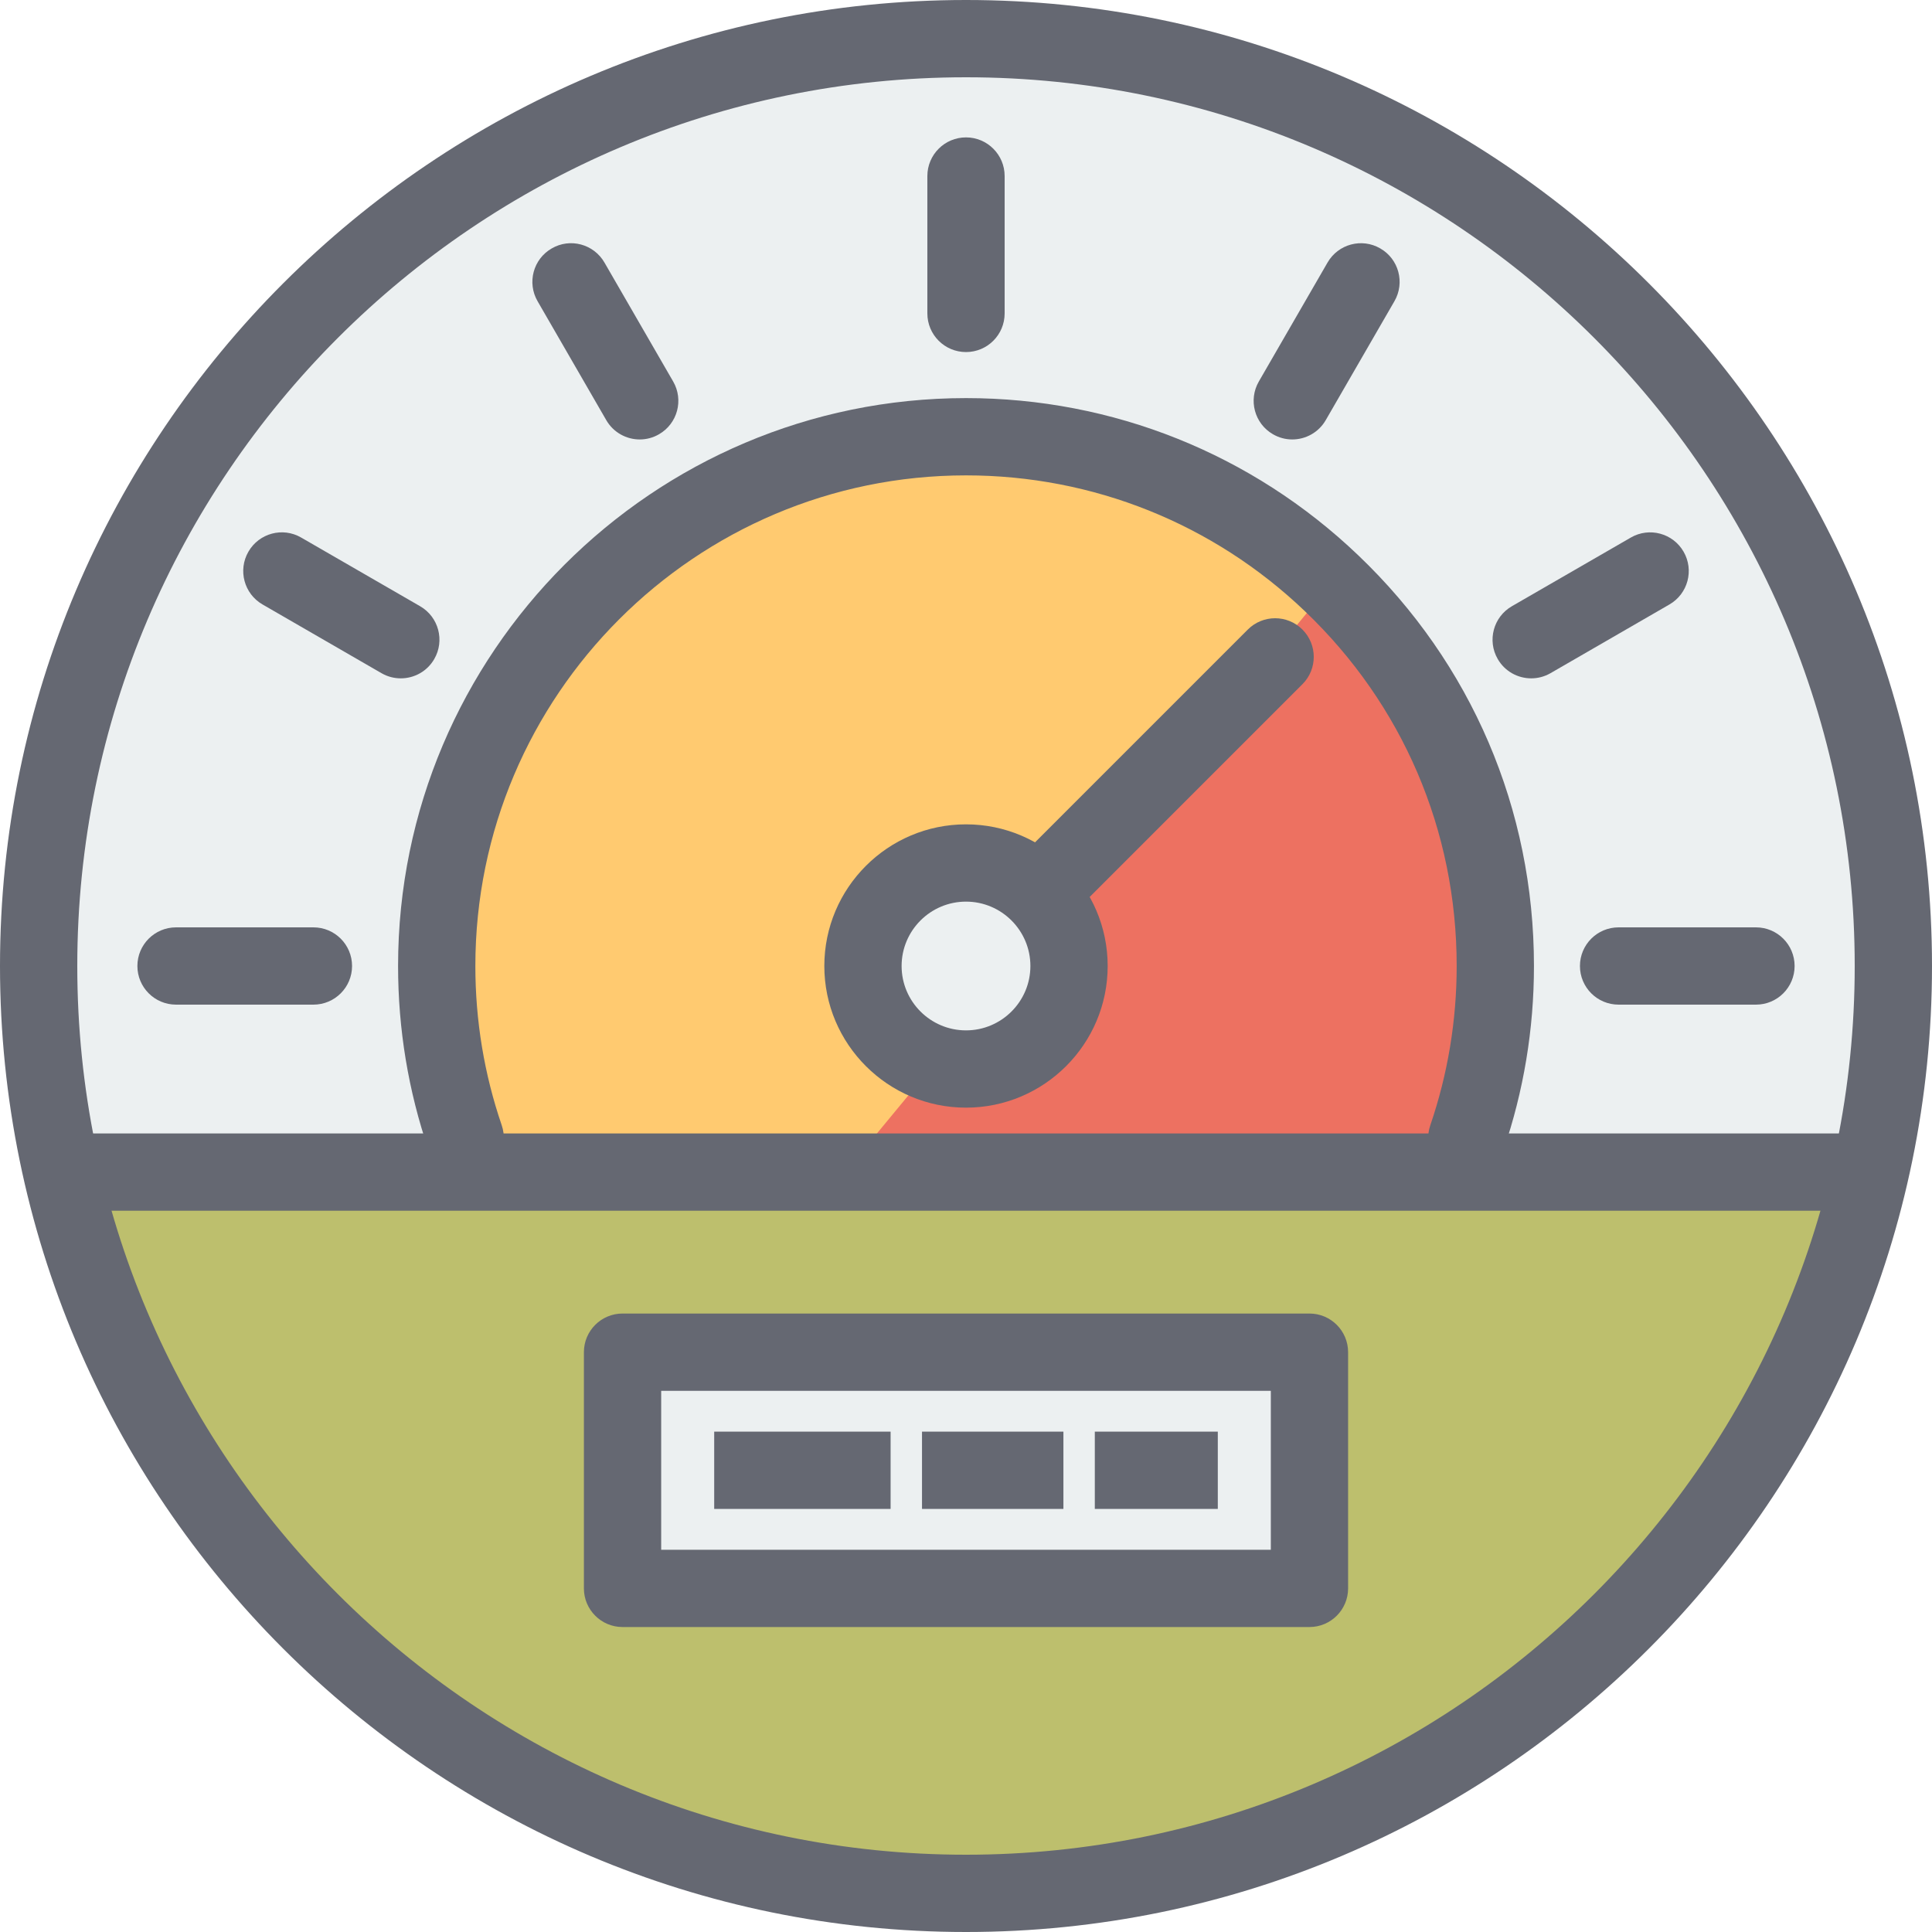
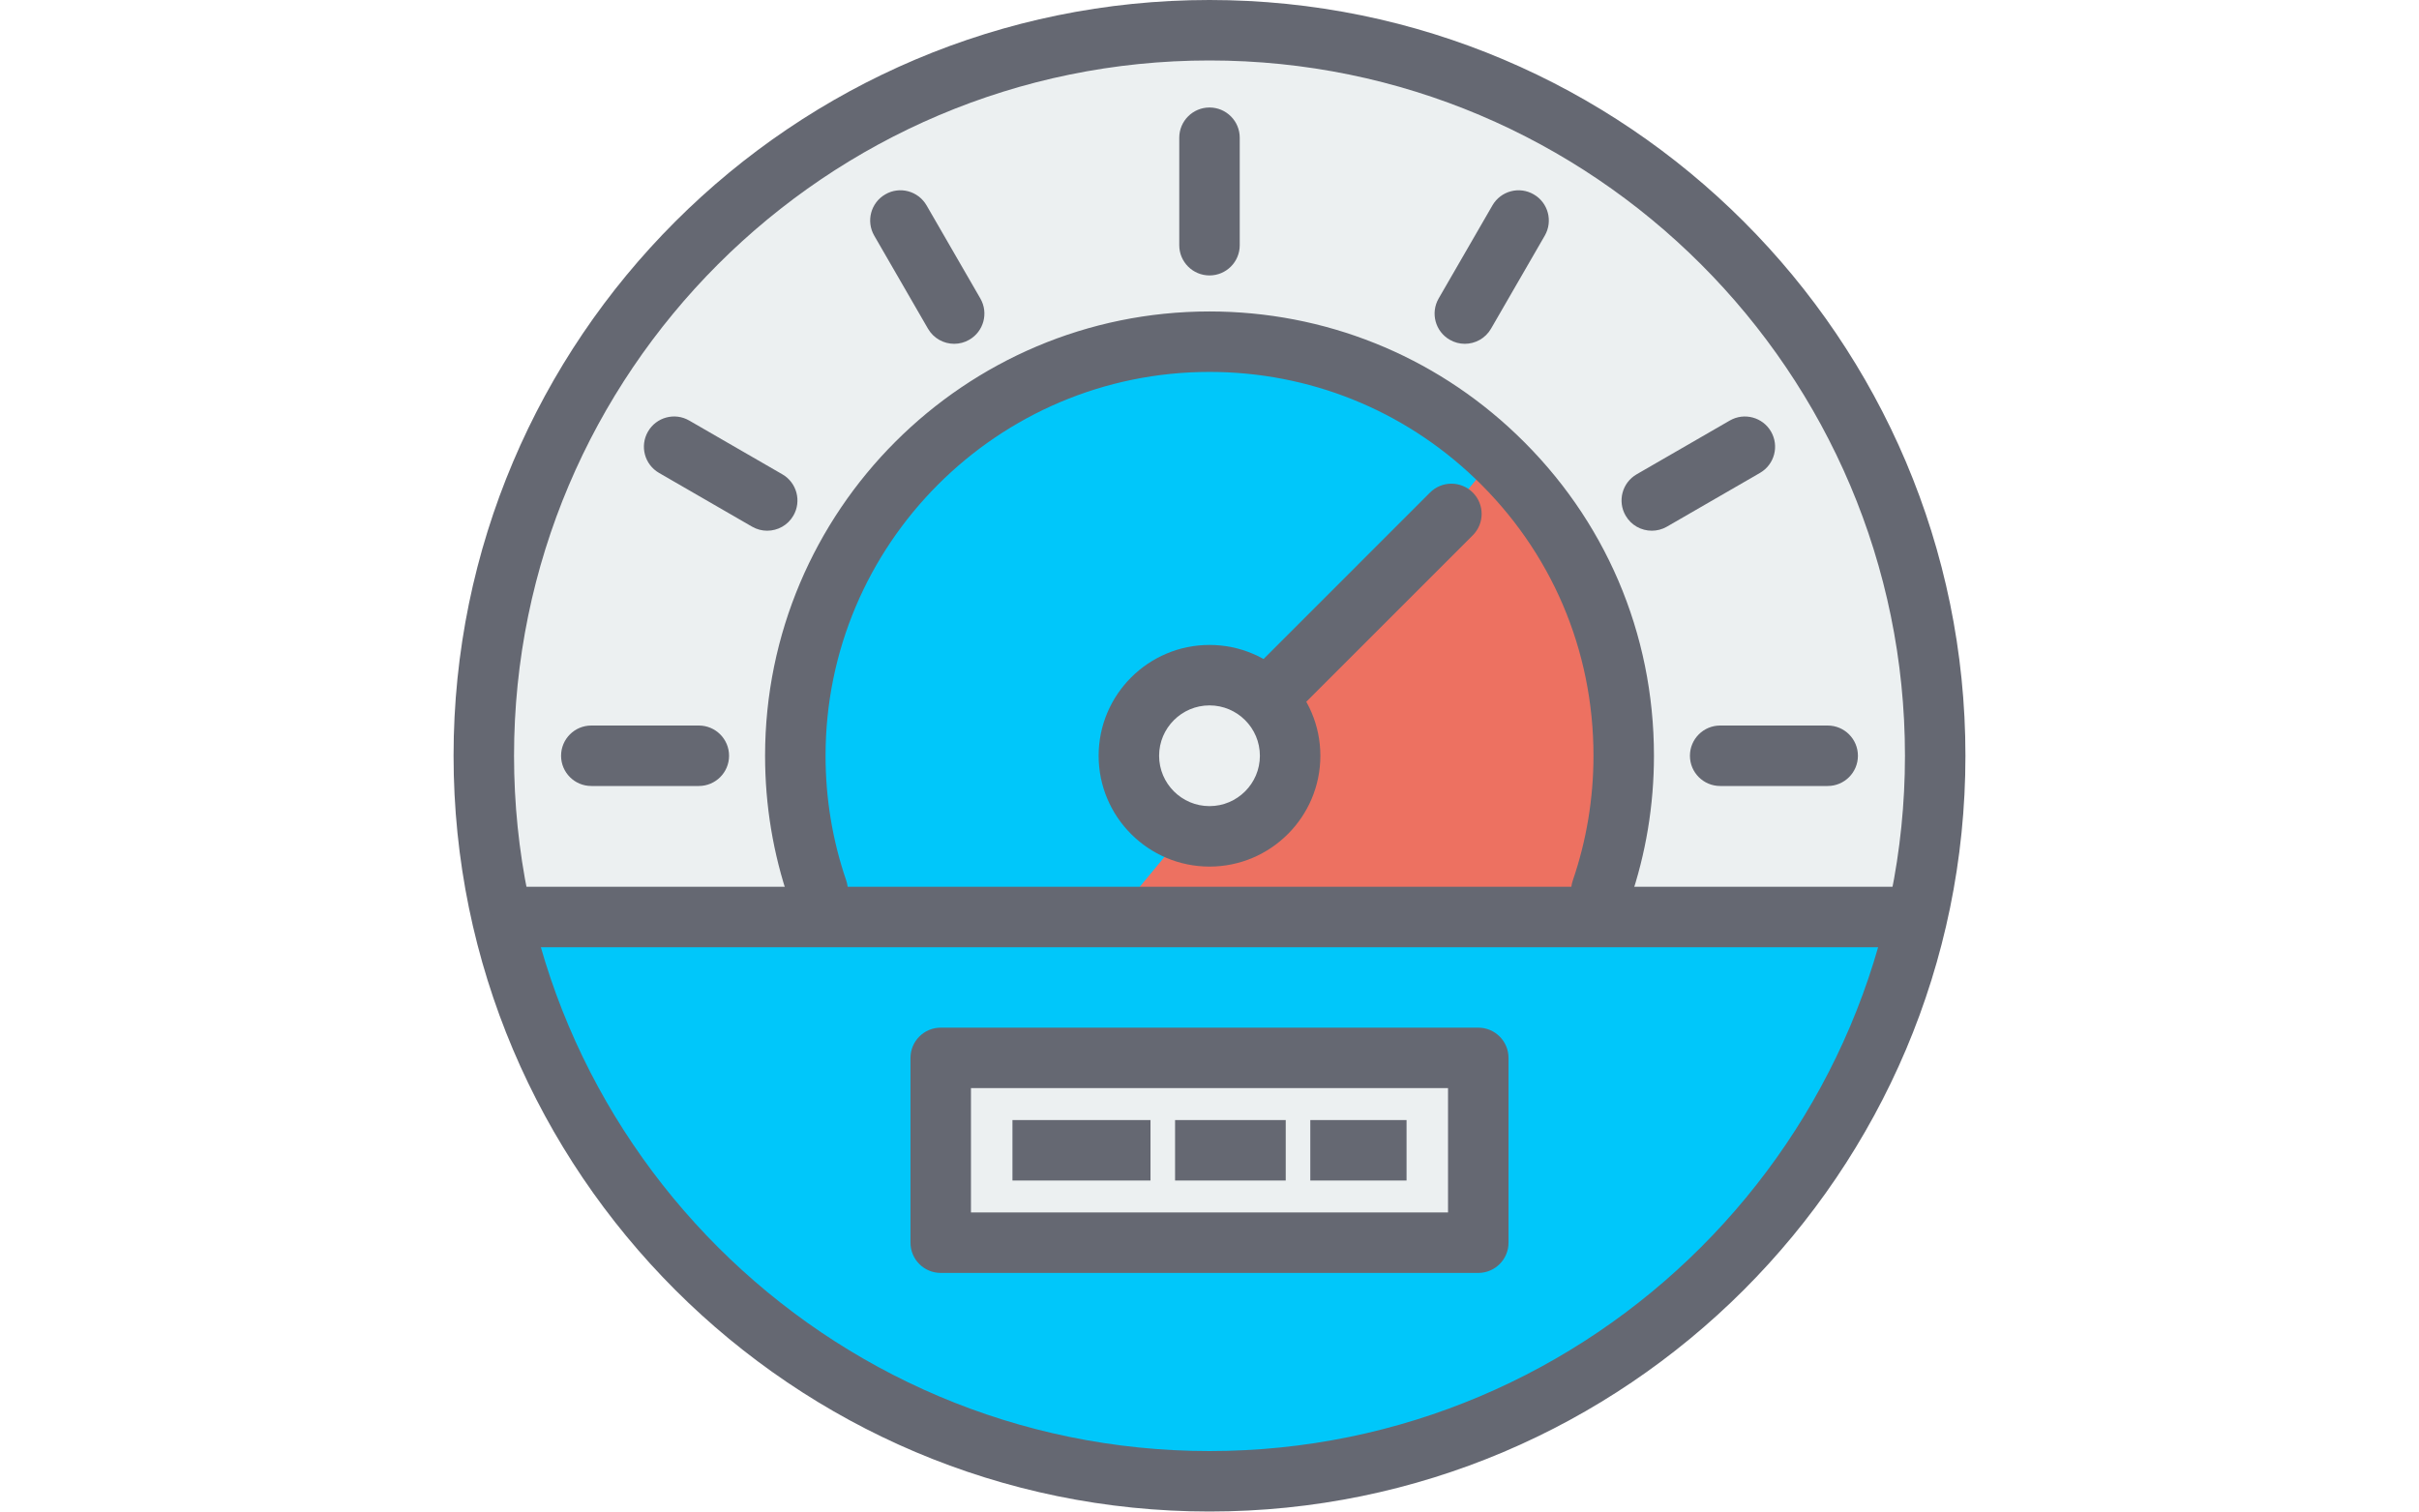
- <svg xmlns="http://www.w3.org/2000/svg" version="1.1" id="optimization" x="0px" y="0px" viewBox="0 0 1010 1010" enable-background="new 0 0 1010 1010" xml:space="preserve">
-   <g id="optimization-optimization">
+ <svg xmlns="http://www.w3.org/2000/svg" version="1.1" id="optimization" x="0px" y="0px" width="1280px" height="800px" viewBox="0 0 1280 800" enable-background="new 0 0 1280 800" xml:space="preserve">
+   <g>
+     <path fill="#ECF0F1" d="M262.586,471.155C258.266,448.094,256,424.312,256,400c0-212.094,171.914-384,384-384   s384.001,171.906,384.001,384c0,24.312-2.267,48.094-6.587,71.125" />
+   </g>
+   <g>
+     <path fill="#00C7FA" d="M640,556.438l-207.391-85.344c-7.641-22.282-11.773-46.203-11.773-71.094   c0-121.031,98.109-219.156,219.164-219.156c58.696,0,112,23.062,151.345,60.625" />
+   </g>
+   <g>
+     <path fill="#ED7161" d="M791.345,241.469C833.156,281.375,859.18,337.641,859.18,400c0,24.905-4.148,91.5-11.789,113.812   L554.664,528" />
+   </g>
+   <g>
+     <path fill="#00C7FA" d="M524.445,471.78h229.336l263.633-0.655C984.07,649.219,827.781,784,640,784   c-187.766,0-344.055-134.766-377.414-312.845L524.445,471.78z" />
+   </g>
+   <g>
+     <path fill="#656872" d="M640,800c-220.562,0-400-179.438-400-400S419.438,0,640,0c220.563,0,400,179.438,400,400   S860.562,800,640,800L640,800z M640,32c-202.914,0-368,165.094-368,368s165.085,368,368,368s368-165.094,368-368S842.914,32,640,32   L640,32z" />
+   </g>
+   <g>
+     <path fill="#656872" d="M847.391,487.156c-1.719,0-3.469-0.281-5.188-0.875c-8.358-2.875-12.812-11.969-9.945-20.328   C839.5,444.781,843.18,422.594,843.18,400c0-56.062-22.336-108.25-62.883-146.953c-37.969-36.25-87.789-56.203-140.297-56.203   c-112.023,0-203.164,91.125-203.164,203.156c0,22.625,3.672,44.781,10.906,65.906c2.867,8.359-1.586,17.469-9.945,20.312   c-8.367,2.875-17.461-1.578-20.32-9.938c-8.391-24.469-12.641-50.125-12.641-76.281c0-129.672,105.492-235.156,235.164-235.156   c60.773,0,118.445,23.094,162.391,65.062C849.328,274.688,875.18,335.094,875.18,400c0,26.141-4.258,51.812-12.656,76.328   C860.251,482.969,854.039,487.156,847.391,487.156L847.391,487.156z" />
+   </g>
+   <g>
+     <path fill="#656872" d="M670.164,385.843c-4.094,0-8.188-1.562-11.312-4.688c-6.25-6.25-6.25-16.374,0-22.624l97.836-97.844   c6.25-6.25,16.376-6.25,22.626,0c6.249,6.25,6.249,16.375,0,22.625l-97.837,97.843C678.352,384.28,674.258,385.843,670.164,385.843   L670.164,385.843z" />
+   </g>
+   <g>
+     <path fill="#ECF0F1" d="M682.664,400c0,23.562-19.109,42.656-42.664,42.656S597.336,423.562,597.336,400   s19.109-42.656,42.664-42.656S682.664,376.438,682.664,400z" />
+     <path fill="#656872" d="M640,458.655c-32.344,0-58.664-26.312-58.664-58.655s26.32-58.656,58.664-58.656   s58.664,26.312,58.664,58.656S672.344,458.655,640,458.655L640,458.655z M640,373.343c-14.703,0-26.664,11.954-26.664,26.657   s11.961,26.656,26.664,26.656s26.664-11.953,26.664-26.656S654.703,373.343,640,373.343L640,373.343z" />
+   </g>
+   <g>
+     <path fill="#656872" d="M640,145.781c-8.836,0-16-7.157-16-16V72.891c0-8.828,7.164-16,16-16s16,7.172,16,16v56.891   C656,138.625,648.836,145.781,640,145.781L640,145.781z" />
+   </g>
+   <g>
+     <path fill="#656872" d="M967.109,415.999h-56.891c-8.836,0-16-7.155-16-15.999c0-8.845,7.164-16,16-16h56.891   c8.836,0,16,7.155,16,16C983.109,408.844,975.945,415.999,967.109,415.999L967.109,415.999z" />
+   </g>
+   <g>
+     <path fill="#656872" d="M369.781,415.999h-56.891c-8.836,0-16-7.155-16-15.999c0-8.845,7.164-16,16-16h56.891   c8.836,0,16,7.155,16,16C385.781,408.844,378.617,415.999,369.781,415.999L369.781,415.999z" />
+   </g>
+   <g>
+     <path fill="#656872" d="M504.906,181.969c-5.531,0-10.906-2.875-13.867-8l-28.445-49.25c-4.422-7.656-1.805-17.437,5.852-21.843   c7.633-4.469,17.43-1.812,21.852,5.844l28.445,49.25c4.422,7.656,1.805,17.438-5.852,21.844   C510.375,181.281,507.617,181.969,504.906,181.969L504.906,181.969z" />
+   </g>
+   <g>
+     <path fill="#656872" d="M874.047,280.89c-5.531,0-10.906-2.859-13.867-8c-4.422-7.641-1.805-17.438,5.852-21.859l49.25-28.438   c7.634-4.438,17.445-1.797,21.852,5.844c4.422,7.656,1.805,17.438-5.852,21.859l-49.25,28.453   C879.516,280.203,876.758,280.89,874.047,280.89L874.047,280.89z" />
+   </g>
+   <g>
+     <path fill="#656872" d="M405.953,280.89c-2.719,0-5.469-0.687-7.984-2.14l-49.25-28.453c-7.656-4.422-10.273-14.203-5.852-21.859   c4.407-7.656,14.203-10.297,21.852-5.844l49.25,28.438c7.656,4.422,10.273,14.219,5.852,21.859   C416.859,278.031,411.484,280.89,405.953,280.89L405.953,280.89z" />
+   </g>
+   <g>
+     <path fill="#656872" d="M775.095,181.969c-2.72,0-5.469-0.688-7.985-2.156c-7.656-4.406-10.273-14.188-5.852-21.844l28.445-49.25   c4.414-7.656,14.195-10.297,21.852-5.844c7.656,4.406,10.273,14.187,5.852,21.843l-28.445,49.25   C786,179.093,780.625,181.969,775.095,181.969L775.095,181.969z" />
+   </g>
+   <g>
+     <path fill="#656872" d="M1003.094,501.344H276.906c-8.836,0-16-7.172-16-16c0-8.844,7.164-16,16-16h726.188c8.836,0,16,7.156,16,16   C1019.094,494.172,1011.93,501.344,1003.094,501.344L1003.094,501.344z" />
+   </g>
+   <g>
    <g>
-       <path fill="#ECF0F1" d="M28.515,594.834c-5.455-29.115-8.315-59.14-8.315-89.834    C20.2,237.231,237.242,20.2,505,20.2c267.759,0,484.801,217.032,484.801,484.8    c0,30.694-2.861,60.719-8.315,89.795" />
+       <rect x="497.781" y="559.905" fill="#ECF0F1" width="284.438" height="97.812" />
+       <path fill="#656872" d="M782.219,673.719H497.781c-8.836,0-16-7.172-16-16.001v-97.812c0-8.827,7.164-15.999,16-15.999h284.438    c8.836,0,16.001,7.172,16.001,15.999v97.812C798.22,666.547,791.055,673.719,782.219,673.719L782.219,673.719z M513.781,641.719    h252.438v-65.812H513.781V641.719L513.781,641.719z" />
    </g>
    <g>
-       <path fill="#FFCA70" d="M505,702.502L243.169,594.756c-9.646-28.131-14.864-58.332-14.864-89.756    c0-152.802,123.863-276.685,276.694-276.685c74.103,0,141.4,29.117,191.072,76.539" />
+       <polygon fill="#656872" points="608.781,624.812 535.734,624.812 535.734,592.812 608.781,592.812   " />
    </g>
    <g>
-       <path fill="#ED7161" d="M696.072,304.854c52.787,50.382,85.642,121.417,85.642,200.146    c0,31.443-5.238,115.519-14.884,143.688l-369.567,17.912" />
+       <polygon fill="#656872" points="680.336,624.812 621.781,624.812 621.781,592.812 680.336,592.812   " />
    </g>
    <g>
-       <path fill="#BDBF6D" d="M359.112,595.623h289.536l332.837-0.828C939.389,819.639,742.074,989.8,505,989.8    c-237.054,0-434.369-170.142-476.485-394.966L359.112,595.623z" />
-     </g>
-     <g>
-       <path fill="#656872" d="M505,1010C226.54,1010,0,783.46,0,505C0,226.54,226.54,0,505,0c278.461,0,505,226.54,505,505    C1010,783.46,783.461,1010,505,1010L505,1010z M505,40.4C248.821,40.4,40.4,248.831,40.4,505    c0,256.169,208.421,464.6,464.6,464.6c256.18,0,464.6-208.431,464.6-464.6    C969.6,248.831,761.18,40.4,505,40.4L505,40.4z" />
-     </g>
-     <g>
-       <path fill="#656872" d="M766.831,615.035c-2.17,0-4.38-0.355-6.55-1.105c-10.553-3.629-16.176-15.11-12.556-25.664    c9.143-26.73,13.789-54.741,13.789-83.266c0-70.779-28.199-136.666-79.39-185.528    C634.189,273.706,571.291,248.515,505,248.515c-141.429,0-256.495,115.045-256.495,256.485    c0,28.564,4.636,56.536,13.77,83.207c3.62,10.553-2.002,22.054-12.556,25.645    c-10.563,3.629-22.044-1.993-25.654-12.547c-10.593-30.892-15.959-63.283-15.959-96.305    c0-163.711,133.184-296.885,296.894-296.885c76.727,0,149.537,29.156,205.019,82.141    C769.277,346.793,801.914,423.056,801.914,505c0,33.002-5.375,65.413-15.979,96.364    C783.066,609.748,775.225,615.035,766.831,615.035L766.831,615.035z" />
-     </g>
-     <g>
-       <path fill="#656872" d="M543.082,487.127c-5.168,0-10.337-1.973-14.282-5.918c-7.891-7.891-7.891-20.673,0-28.564    l123.518-123.528c7.891-7.891,20.674-7.891,28.564,0c7.891,7.891,7.891,20.673,0,28.564L557.364,481.209    C553.419,485.154,548.25,487.127,543.082,487.127L543.082,487.127z" />
-     </g>
-     <g>
-       <path fill="#ECF0F1" d="M558.864,505c0,29.748-24.126,53.853-53.864,53.853S451.137,534.748,451.137,505    S475.262,451.147,505,451.147S558.864,475.252,558.864,505z" />
-       <path fill="#656872" d="M505,579.053c-40.834,0-74.063-33.219-74.063-74.053s33.229-74.054,74.063-74.054    S579.063,464.166,579.063,505S545.834,579.053,505,579.053L505,579.053z M505,471.346    c-18.562,0-33.663,15.092-33.663,33.654S486.438,538.653,505,538.653c18.563,0,33.664-15.091,33.664-33.653    S523.563,471.346,505,471.346L505,471.346z" />
-     </g>
-     <g>
-       <path fill="#656872" d="M505,184.049c-11.155,0-20.2-9.035-20.2-20.2V92.024    c0-11.146,9.044-20.2,20.2-20.2c11.156,0,20.2,9.055,20.2,20.2v71.824    C525.2,175.014,516.156,184.049,505,184.049L505,184.049z" />
-     </g>
-     <g>
-       <path fill="#656872" d="M917.976,525.199h-71.824c-11.155,0-20.2-9.034-20.2-20.199    c0-11.166,9.045-20.2,20.2-20.2h71.824c11.155,0,20.2,9.034,20.2,20.2    C938.176,516.165,929.131,525.199,917.976,525.199L917.976,525.199z" />
-     </g>
-     <g>
-       <path fill="#656872" d="M163.849,525.199H92.024c-11.155,0-20.2-9.034-20.2-20.199    c0-11.166,9.044-20.2,20.2-20.2h71.825c11.155,0,20.2,9.034,20.2,20.2    C184.049,516.165,175.004,525.199,163.849,525.199L163.849,525.199z" />
-     </g>
-     <g>
-       <path fill="#656872" d="M334.444,229.735c-6.983,0-13.769-3.63-17.507-10.1l-35.912-62.178    c-5.582-9.666-2.278-22.015,7.388-27.578c9.636-5.642,22.005-2.288,27.587,7.378l35.912,62.178    c5.582,9.666,2.278,22.015-7.388,27.578C341.349,228.867,337.867,229.735,334.444,229.735L334.444,229.735z" />
-     </g>
-     <g>
-       <path fill="#656872" d="M800.484,354.624c-6.983,0-13.77-3.61-17.508-10.1    c-5.582-9.646-2.277-22.015,7.389-27.598l62.178-35.902c9.637-5.603,22.024-2.268,27.588,7.378    c5.582,9.666,2.277,22.015-7.389,27.597l-62.178,35.922C807.389,353.756,803.906,354.624,800.484,354.624    L800.484,354.624z" />
-     </g>
-     <g>
-       <path fill="#656872" d="M209.516,354.624c-3.433,0-6.904-0.868-10.081-2.702l-62.178-35.922    c-9.666-5.582-12.97-17.931-7.388-27.597c5.563-9.666,17.931-13,27.587-7.378l62.178,35.902    c9.666,5.582,12.97,17.951,7.388,27.598C223.285,351.014,216.499,354.624,209.516,354.624L209.516,354.624z" />
-     </g>
-     <g>
-       <path fill="#656872" d="M675.557,229.735c-3.434,0-6.904-0.868-10.081-2.722c-9.666-5.563-12.97-17.912-7.388-27.578    L694,137.257c5.573-9.666,17.922-13,27.588-7.378c9.666,5.563,12.971,17.912,7.388,27.578l-35.912,62.178    C689.325,226.106,682.539,229.735,675.557,229.735L675.557,229.735z" />
-     </g>
-     <g>
-       <path fill="#656872" d="M963.406,632.946H46.594c-11.155,0-20.2-9.055-20.2-20.2    c0-11.165,9.044-20.199,20.2-20.199h916.812c11.155,0,20.199,9.034,20.199,20.199    C983.606,623.892,974.562,632.946,963.406,632.946L963.406,632.946z" />
-     </g>
-     <g>
-       <g>
-         <rect x="325.449" y="706.881" fill="#ECF0F1" width="359.102" height="123.488" />
-         <path fill="#656872" d="M684.551,850.57H325.449c-11.156,0-20.2-9.055-20.2-20.201V706.881     c0-11.145,9.044-20.199,20.2-20.199h359.102c11.156,0,20.201,9.055,20.201,20.199v123.488     C704.752,841.516,695.707,850.57,684.551,850.57L684.551,850.57z M345.649,810.17h318.703v-83.088H345.649     V810.17L345.649,810.17z" />
-       </g>
-       <g>
-         <polygon fill="#656872" points="465.586,788.826 373.365,788.826 373.365,748.426 465.586,748.426 465.586,788.826         " />
-       </g>
-       <g>
-         <polygon fill="#656872" points="555.924,788.826 481.999,788.826 481.999,748.426 555.924,748.426 555.924,788.826         " />
-       </g>
-       <g>
-         <polygon fill="#656872" points="636.636,788.826 572.337,788.826 572.337,748.426 636.636,748.426 636.636,788.826         " />
-       </g>
+       <polygon fill="#656872" points="744.266,624.812 693.336,624.812 693.336,592.812 744.266,592.812   " />
    </g>
  </g>
</svg>
